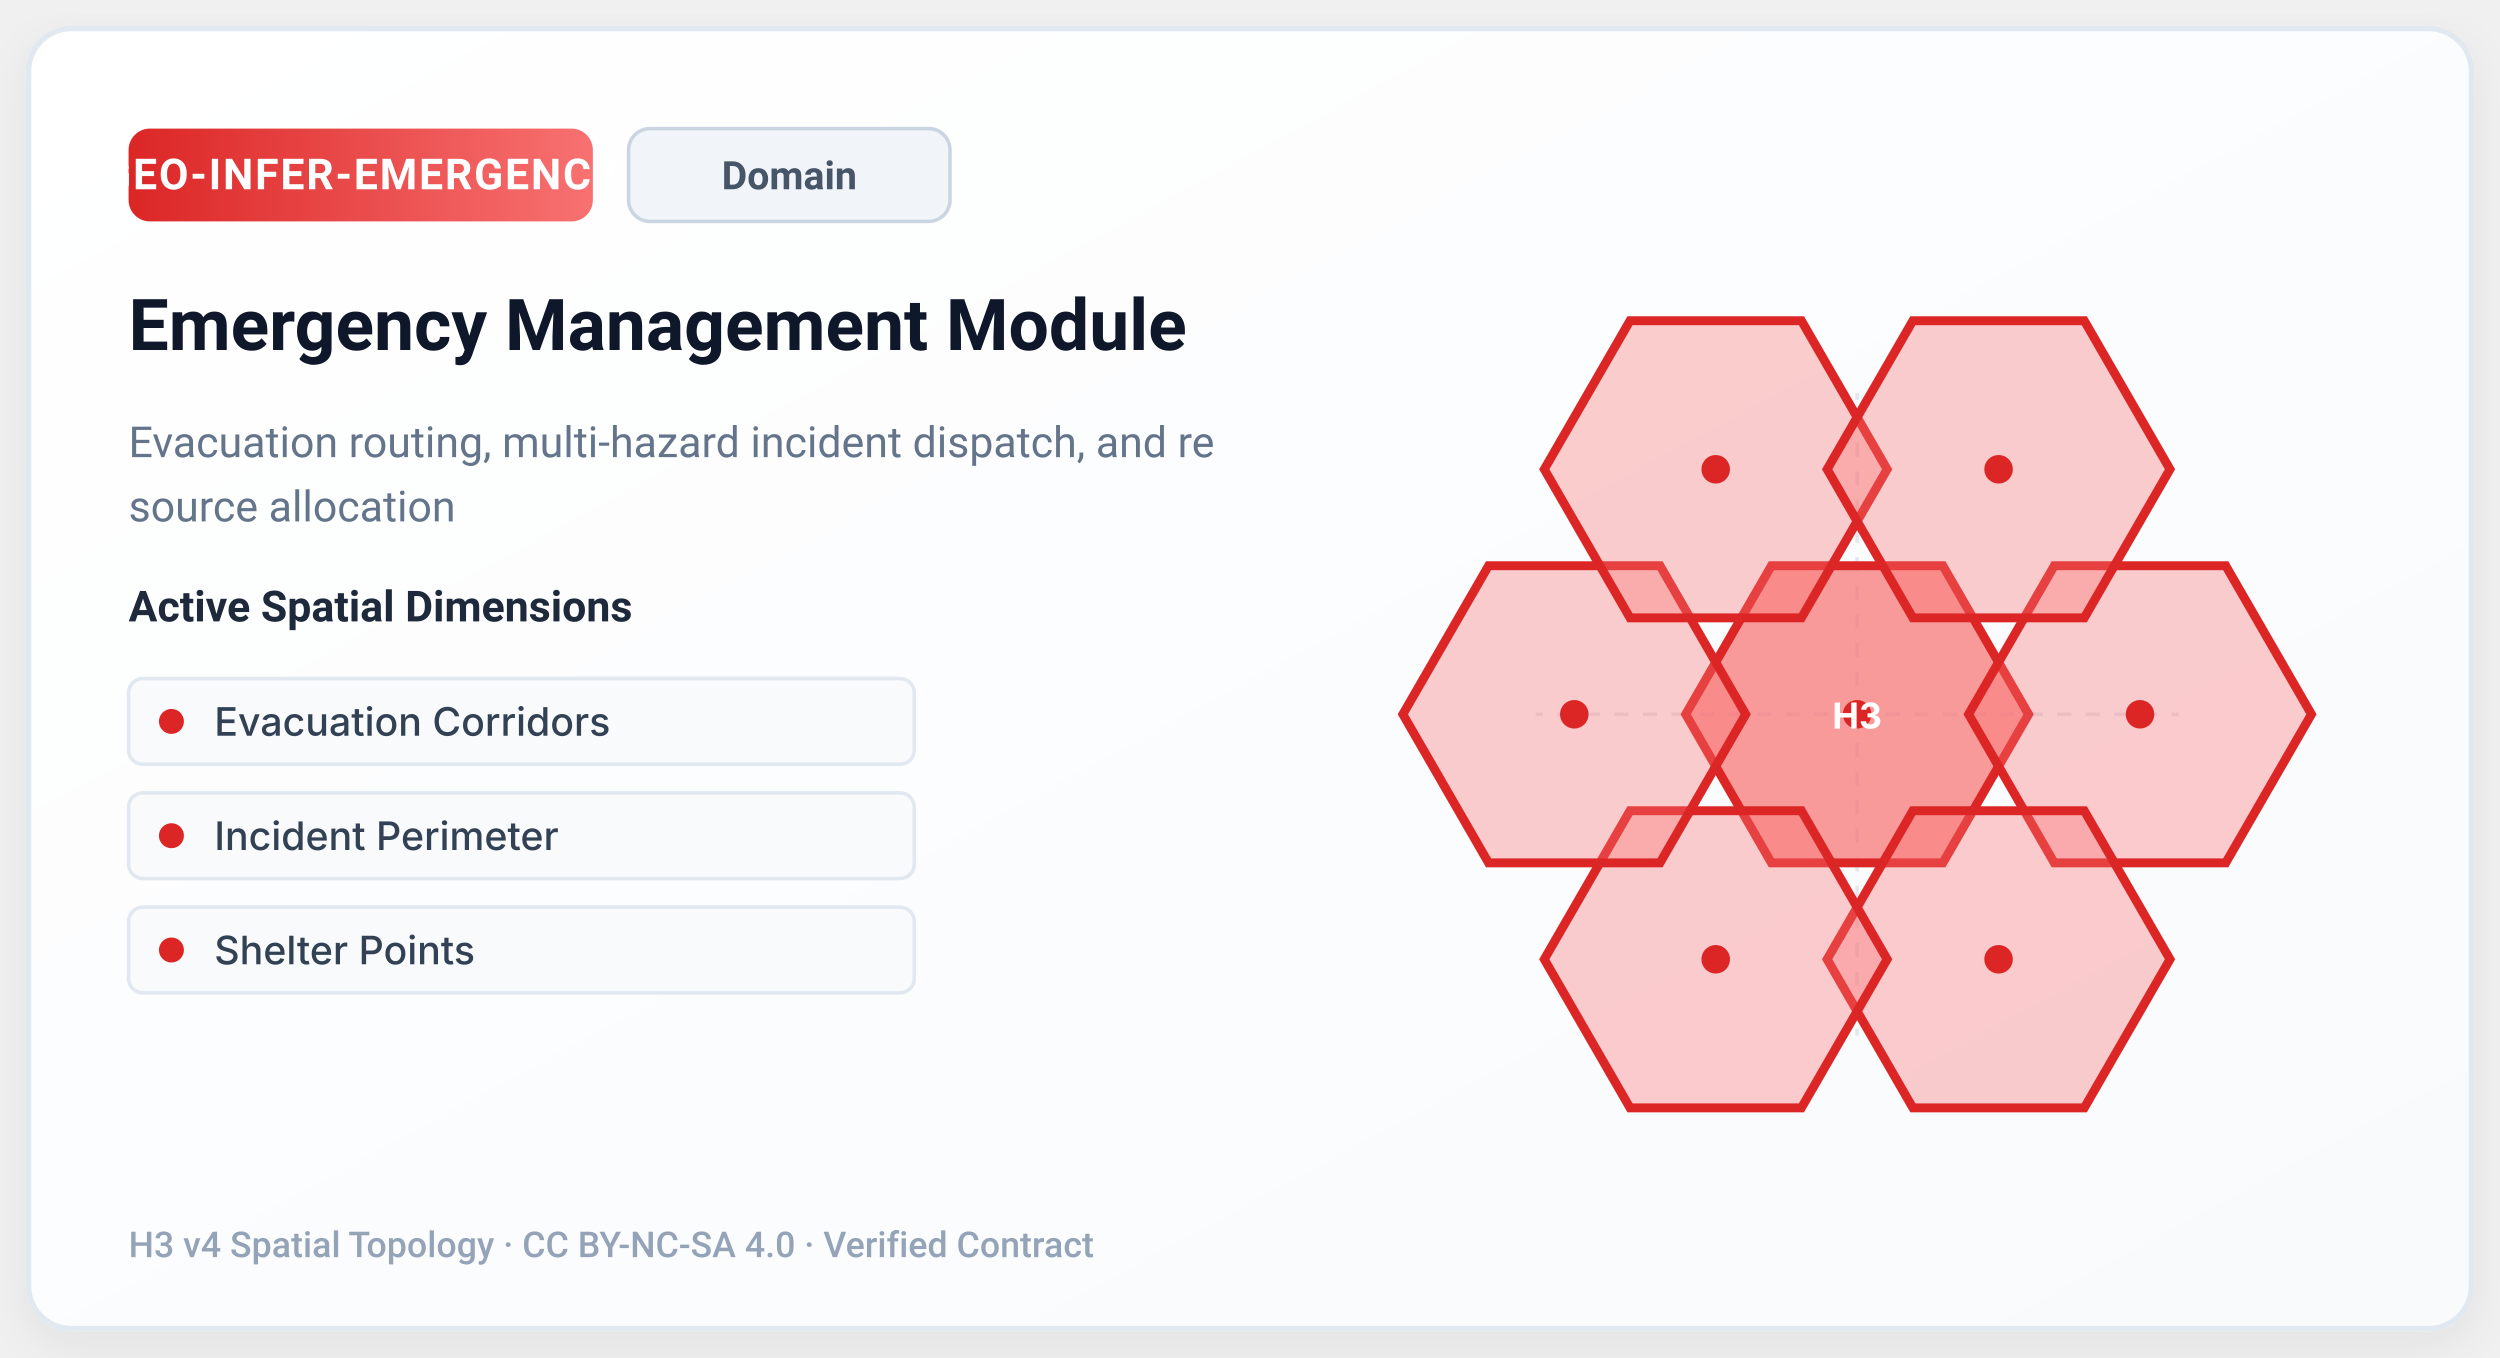
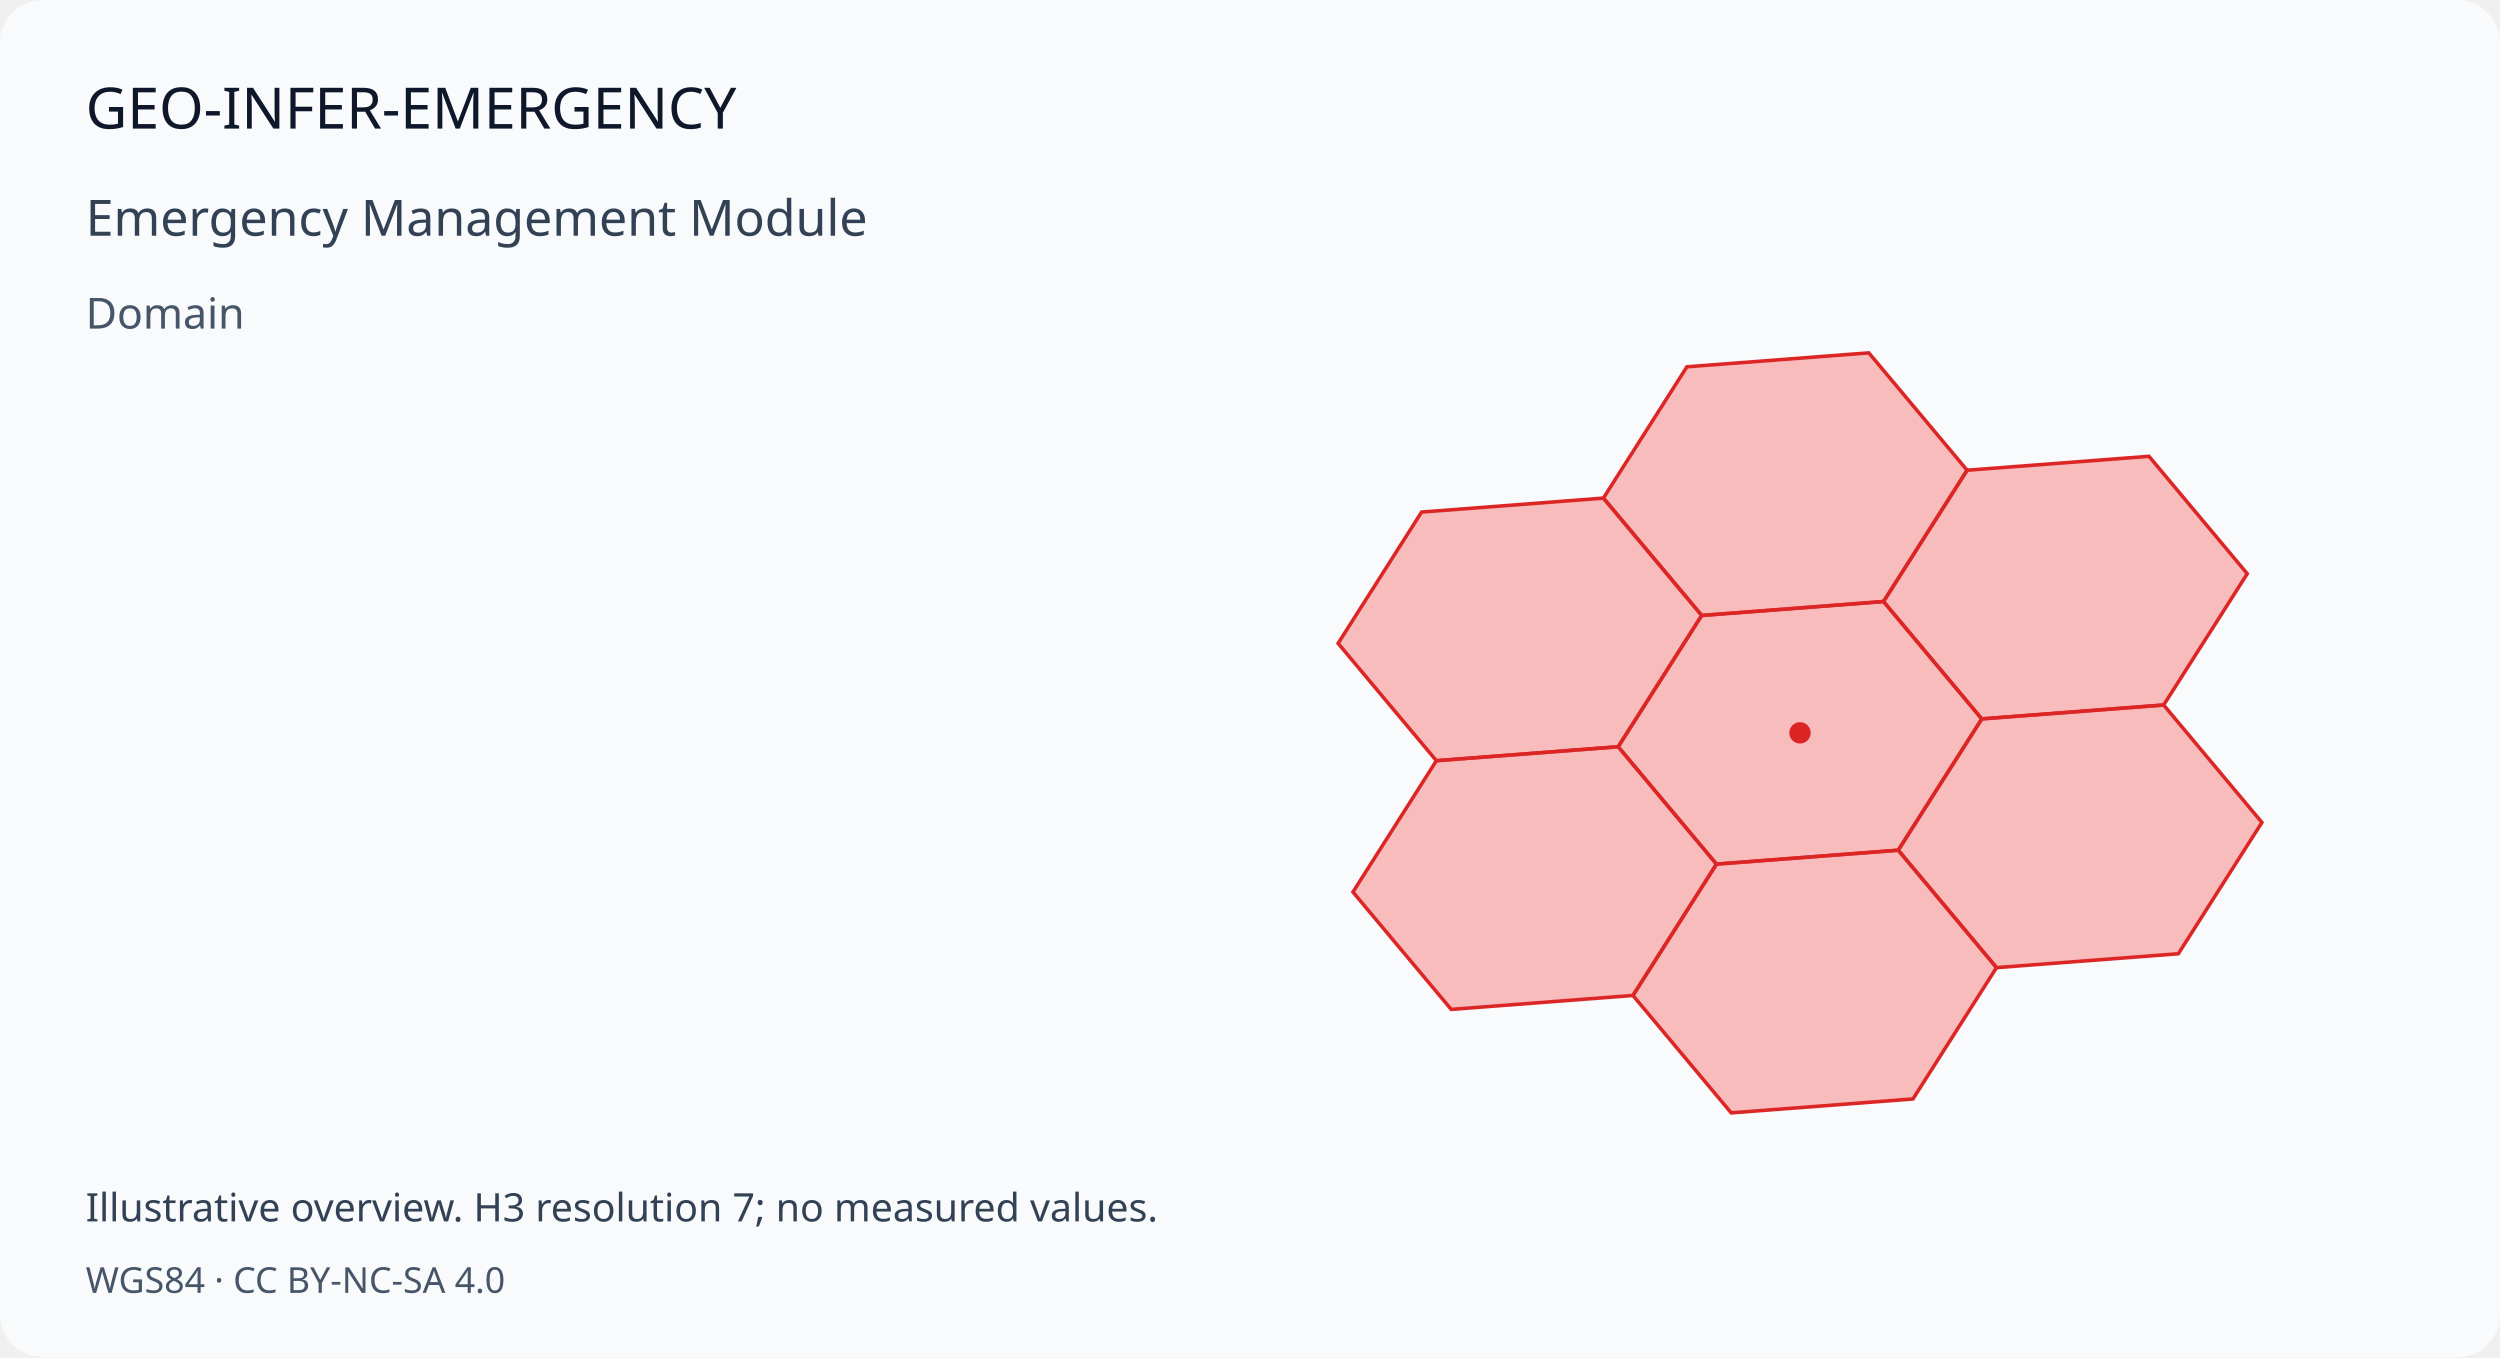
- <svg xmlns="http://www.w3.org/2000/svg" viewBox="0 0 700 380" width="700" height="380">
-   <defs>
-     <linearGradient id="bg-grad-EMERGENCY" x1="0%" y1="0%" x2="100%" y2="100%">
-       <stop offset="0%" stop-color="#ffffff" />
-       <stop offset="100%" stop-color="#f8fafc" />
-     </linearGradient>
-     <linearGradient id="badge-grad-EMERGENCY" x1="0%" y1="0%" x2="100%" y2="0%">
-       <stop offset="0%" stop-color="#dc2626" />
-       <stop offset="100%" stop-color="#f87171" />
-     </linearGradient>
-     <filter id="shadow-EMERGENCY" x="-5%" y="-5%" width="110%" height="110%">
-       <feDropShadow dx="0" dy="4" stdDeviation="6" flood-opacity="0.06" />
-     </filter>
-   </defs>
-   <rect x="8" y="8" width="684" height="364" rx="12" fill="url(#bg-grad-EMERGENCY)" stroke="#e2e8f0" stroke-width="1.5" filter="url(#shadow-EMERGENCY)" />
-   <g transform="translate(0, 0)">
-     <rect x="36" y="36" width="130" height="26" rx="6" fill="url(#badge-grad-EMERGENCY)" />
-     <text x="101" y="53" text-anchor="middle" fill="#ffffff" font-family="-apple-system, BlinkMacSystemFont, Segoe UI, Roboto, sans-serif" font-size="12" font-weight="700" letter-spacing="0.5">GEO-INFER-EMERGENCY</text>
-     <rect x="176" y="36" width="90" height="26" rx="6" fill="#f1f5f9" stroke="#cbd5e1" stroke-width="1" />
-     <text x="221" y="53" text-anchor="middle" fill="#475569" font-family="-apple-system, BlinkMacSystemFont, Segoe UI, Roboto, sans-serif" font-size="11" font-weight="600">Domain</text>
-     <text x="36" y="98" fill="#0f172a" font-family="-apple-system, BlinkMacSystemFont, Segoe UI, Roboto, sans-serif" font-size="20" font-weight="700">Emergency Management Module</text>
-     <text x="36" y="128" fill="#64748b" font-family="-apple-system, BlinkMacSystemFont, Segoe UI, Roboto, sans-serif" font-size="12" font-weight="400">
-       <tspan x="36" dy="0">Evacuation routing, multi-hazard incident dispatch, and re</tspan>
-       <tspan x="36" dy="18">source allocation</tspan>
-     </text>
-     <text x="36" y="174" fill="#1e293b" font-family="-apple-system, BlinkMacSystemFont, Segoe UI, Roboto, sans-serif" font-size="12" font-weight="600">Active Spatial Dimensions</text>
-     <rect x="36" y="190" width="220" height="24" rx="4" fill="#f8fafc" stroke="#e2e8f0" stroke-width="1" />
-     <circle cx="48" cy="202" r="3.5" fill="#dc2626" />
-     <text x="60" y="206" fill="#334155" font-family="-apple-system, sans-serif" font-size="11" font-weight="500">Evacuation Corridors</text>
-     <rect x="36" y="222" width="220" height="24" rx="4" fill="#f8fafc" stroke="#e2e8f0" stroke-width="1" />
-     <circle cx="48" cy="234" r="3.5" fill="#dc2626" />
-     <text x="60" y="238" fill="#334155" font-family="-apple-system, sans-serif" font-size="11" font-weight="500">Incident Perimeter</text>
-     <rect x="36" y="254" width="220" height="24" rx="4" fill="#f8fafc" stroke="#e2e8f0" stroke-width="1" />
-     <circle cx="48" cy="266" r="3.5" fill="#dc2626" />
-     <text x="60" y="270" fill="#334155" font-family="-apple-system, sans-serif" font-size="11" font-weight="500">Shelter Points</text>
-     <text x="36" y="352" fill="#94a3b8" font-family="-apple-system, BlinkMacSystemFont, Segoe UI, Roboto, sans-serif" font-size="10" font-weight="500">H3 v4 Spatial Topology · CC BY-NC-SA 4.0 · Verified Contract</text>
-   </g>
-   <g>
-     <line x1="520" y1="200" x2="430" y2="200" stroke="#e2e8f0" stroke-width="1" stroke-dasharray="4,4" />
-     <line x1="520" y1="200" x2="610" y2="200" stroke="#e2e8f0" stroke-width="1" stroke-dasharray="4,4" />
-     <line x1="520" y1="200" x2="520" y2="110" stroke="#e2e8f0" stroke-width="1" stroke-dasharray="4,4" />
-     <line x1="520" y1="200" x2="520" y2="290" stroke="#e2e8f0" stroke-width="1" stroke-dasharray="4,4" />
-     <polygon points="568.0,200.0 544.0,241.6 496.0,241.6 472.0,200.0 496.0,158.4 544.0,158.4" fill="#f87171" fill-opacity="0.7" stroke="#dc2626" stroke-width="2.5" />
-     <circle cx="520.0" cy="200.0" r="4" fill="#dc2626" />
-     <text x="520.0" y="204.0" text-anchor="middle" fill="#ffffff" font-family="-apple-system, sans-serif" font-size="10" font-weight="700">H3</text>
-     <polygon points="647.2,200.0 623.2,241.6 575.2,241.6 551.2,200.0 575.2,158.4 623.2,158.4" fill="#f87171" fill-opacity="0.35" stroke="#dc2626" stroke-width="2.5" />
-     <circle cx="599.2" cy="200.0" r="4" fill="#dc2626" />
-     <polygon points="607.6,268.6 583.6,310.2 535.6,310.2 511.6,268.6 535.6,227.0 583.6,227.0" fill="#f87171" fill-opacity="0.35" stroke="#dc2626" stroke-width="2.5" />
-     <circle cx="559.6" cy="268.6" r="4" fill="#dc2626" />
-     <polygon points="528.4,268.6 504.4,310.2 456.4,310.2 432.4,268.6 456.4,227.0 504.4,227.0" fill="#f87171" fill-opacity="0.35" stroke="#dc2626" stroke-width="2.5" />
-     <circle cx="480.4" cy="268.6" r="4" fill="#dc2626" />
-     <polygon points="488.8,200.0 464.8,241.6 416.8,241.6 392.8,200.0 416.8,158.4 464.8,158.4" fill="#f87171" fill-opacity="0.35" stroke="#dc2626" stroke-width="2.5" />
-     <circle cx="440.8" cy="200.0" r="4" fill="#dc2626" />
-     <polygon points="528.4,131.4 504.4,173.0 456.4,173.0 432.4,131.4 456.4,89.8 504.4,89.8" fill="#f87171" fill-opacity="0.35" stroke="#dc2626" stroke-width="2.5" />
-     <circle cx="480.4" cy="131.4" r="4" fill="#dc2626" />
-     <polygon points="607.6,131.4 583.6,173.0 535.6,173.0 511.6,131.4 535.6,89.8 583.6,89.8" fill="#f87171" fill-opacity="0.35" stroke="#dc2626" stroke-width="2.5" />
-     <circle cx="559.6" cy="131.4" r="4" fill="#dc2626" />
-   </g>
+ <svg xmlns="http://www.w3.org/2000/svg" role="img" aria-labelledby="title-EMERGENCY desc-EMERGENCY" viewBox="0 0 700 380" width="700" height="380">
+   <rect width="100%" height="100%" rx="12" fill="#f8fafc" />
+   <text x="24" y="36" font-family="sans-serif" font-size="16" fill="#0f172a">GEO-INFER-EMERGENCY</text>
+   <text x="24" y="66" font-family="sans-serif" font-size="14" fill="#334155">Emergency Management Module</text>
+   <text x="24" y="92" font-family="sans-serif" font-size="12" fill="#475569">Domain</text>
+   <polygon data-h3="87283082dffffff" points="531.508,238.058 554.903,201.292 527.385,168.423 476.473,172.324 453.089,209.090 480.606,241.955 531.508,238.058" fill="#f87171" fill-opacity="0.45" stroke="#dc2626" />
+   <polygon data-h3="872830828ffffff" points="605.821,197.403 629.230,160.641 601.712,127.768 550.785,131.661 527.385,168.423 554.903,201.292 605.821,197.403" fill="#f87171" fill-opacity="0.45" stroke="#dc2626" />
+   <polygon data-h3="872830829ffffff" points="527.385,168.423 550.785,131.661 523.261,98.800 472.338,102.704 448.949,139.466 476.473,172.324 527.385,168.423" fill="#f87171" fill-opacity="0.45" stroke="#dc2626" />
+   <polygon data-h3="87283082cffffff" points="609.927,267.050 633.332,230.283 605.821,197.403 554.903,201.292 531.508,238.058 559.020,270.935 609.927,267.050" fill="#f87171" fill-opacity="0.45" stroke="#dc2626" />
+   <polygon data-h3="872830953ffffff" points="535.630,307.706 559.020,270.935 531.508,238.058 480.606,241.955 457.226,278.726 484.738,311.600 535.630,307.706" fill="#f87171" fill-opacity="0.45" stroke="#dc2626" />
+   <polygon data-h3="87283095affffff" points="453.089,209.090 476.473,172.324 448.949,139.466 398.041,143.379 374.668,180.145 402.191,212.999 453.089,209.090" fill="#f87171" fill-opacity="0.45" stroke="#dc2626" />
+   <polygon data-h3="87283095effffff" points="457.226,278.726 480.606,241.955 453.089,209.090 402.191,212.999 378.822,249.770 406.339,282.632 457.226,278.726" fill="#f87171" fill-opacity="0.45" stroke="#dc2626" />
+   <circle cx="504.0" cy="205.2" r="3" fill="#dc2626" />
+   <text x="24" y="342" font-family="sans-serif" font-size="11" fill="#334155">Illustrative overview. H3 resolution 7; no measured values.</text>
+   <text x="24" y="362" font-family="sans-serif" font-size="10" fill="#475569">WGS84 · CC BY-NC-SA 4.0</text>
</svg>
